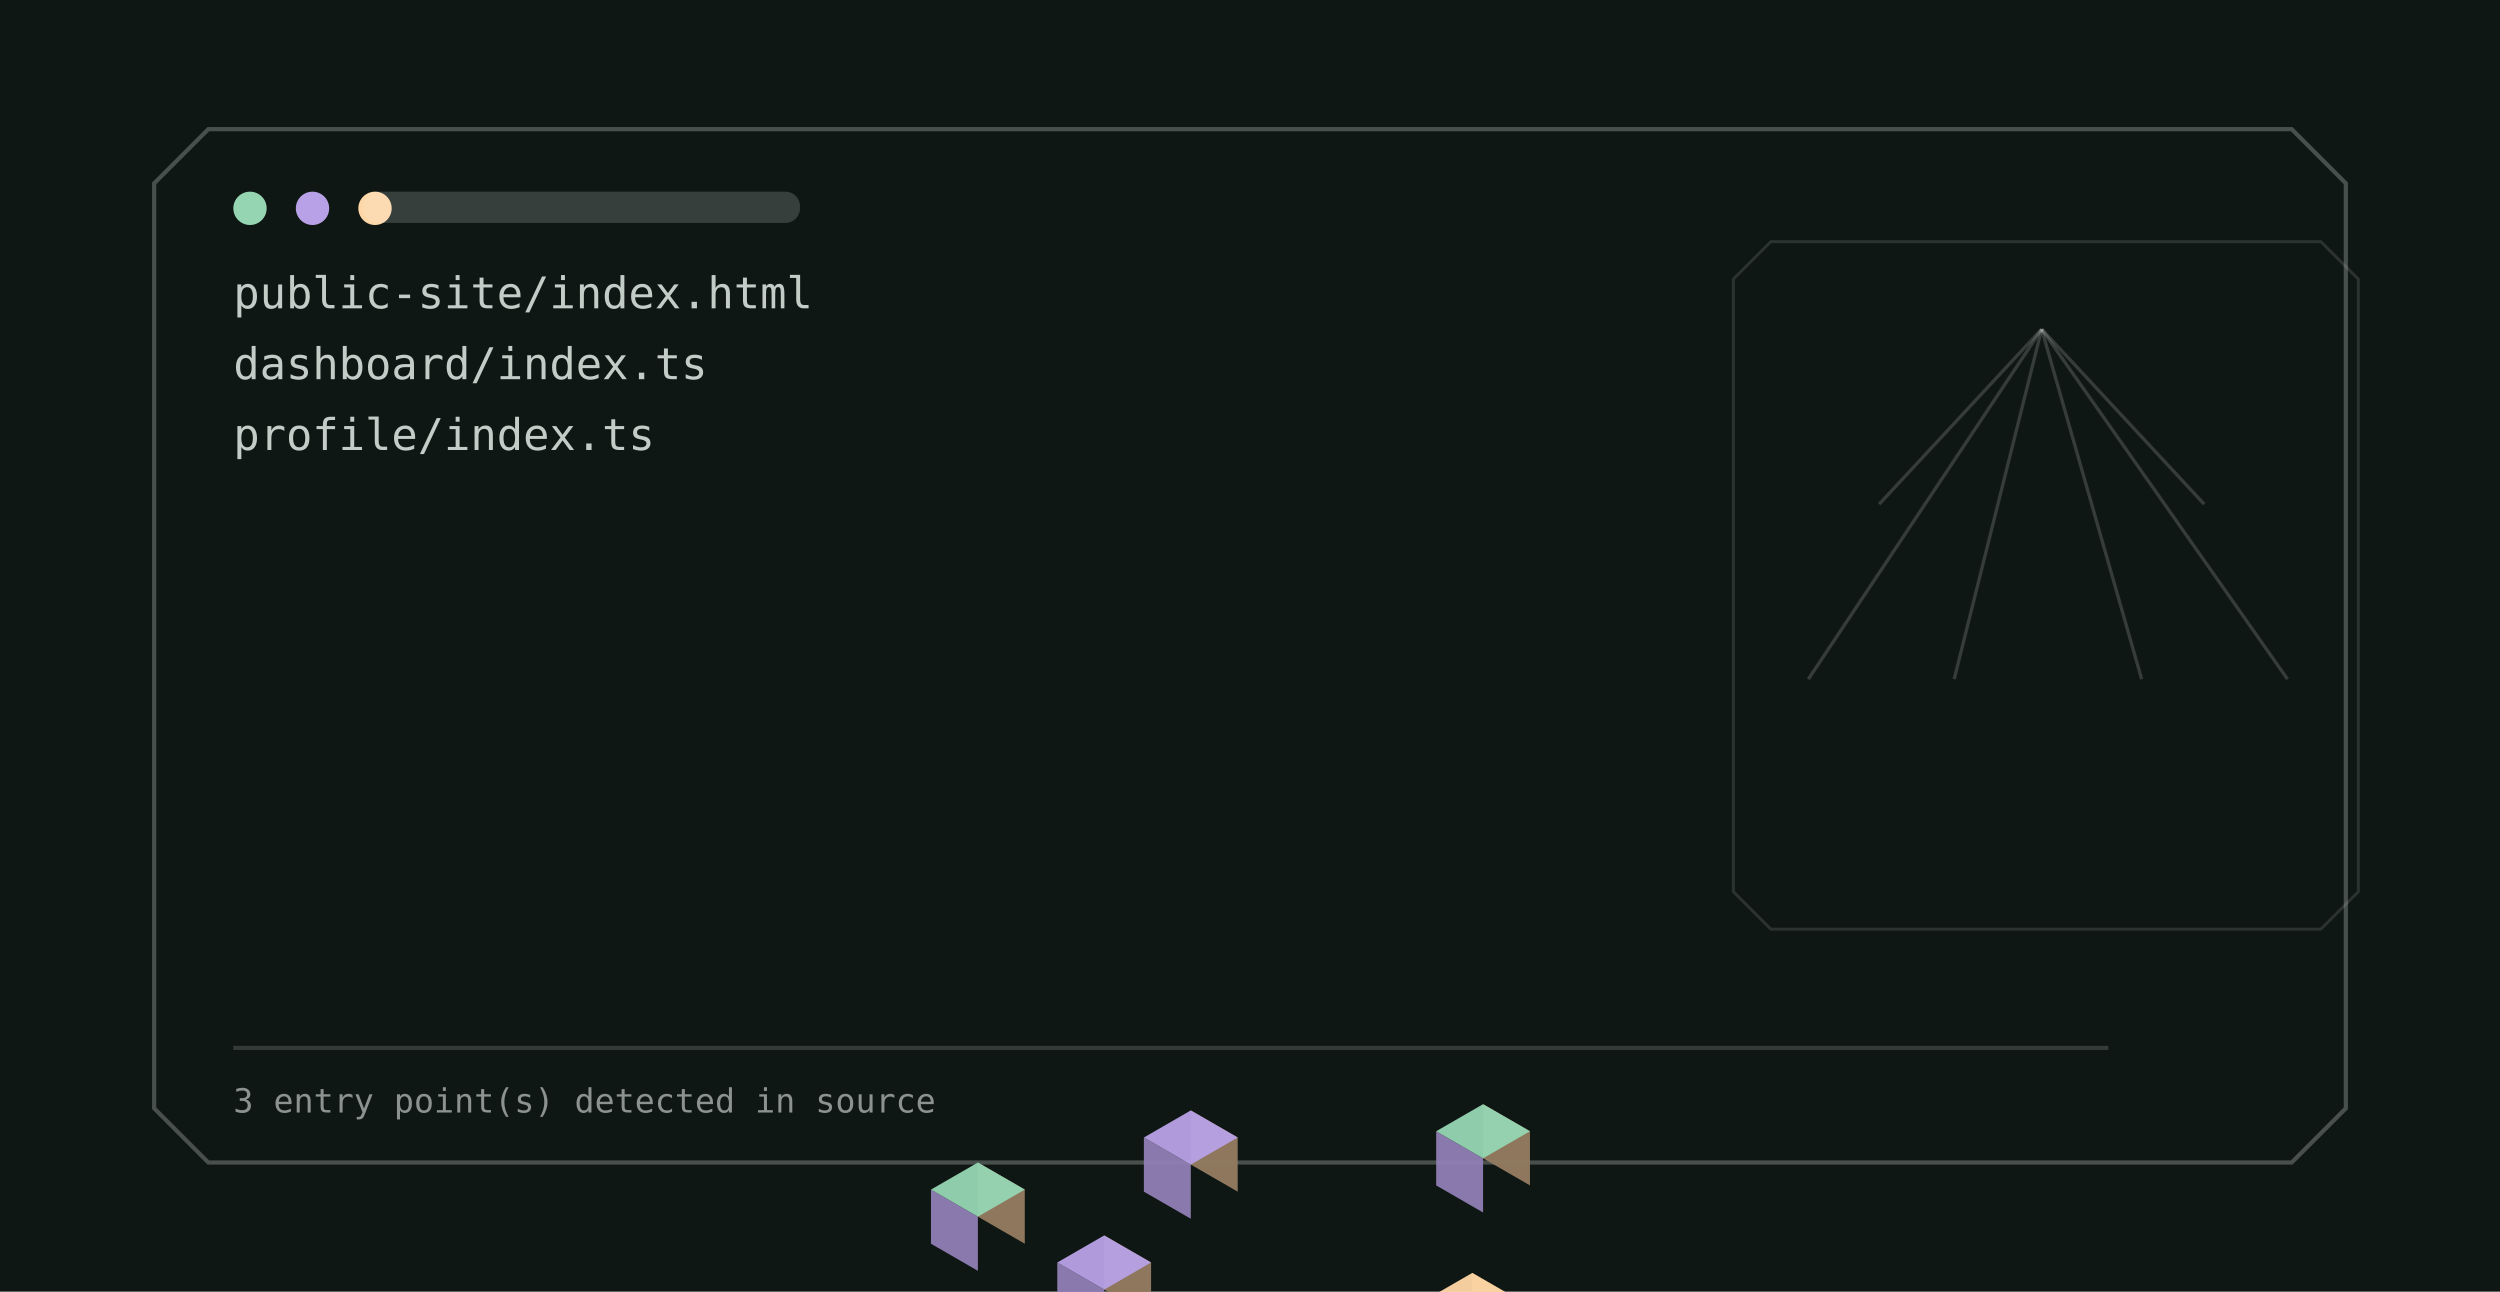
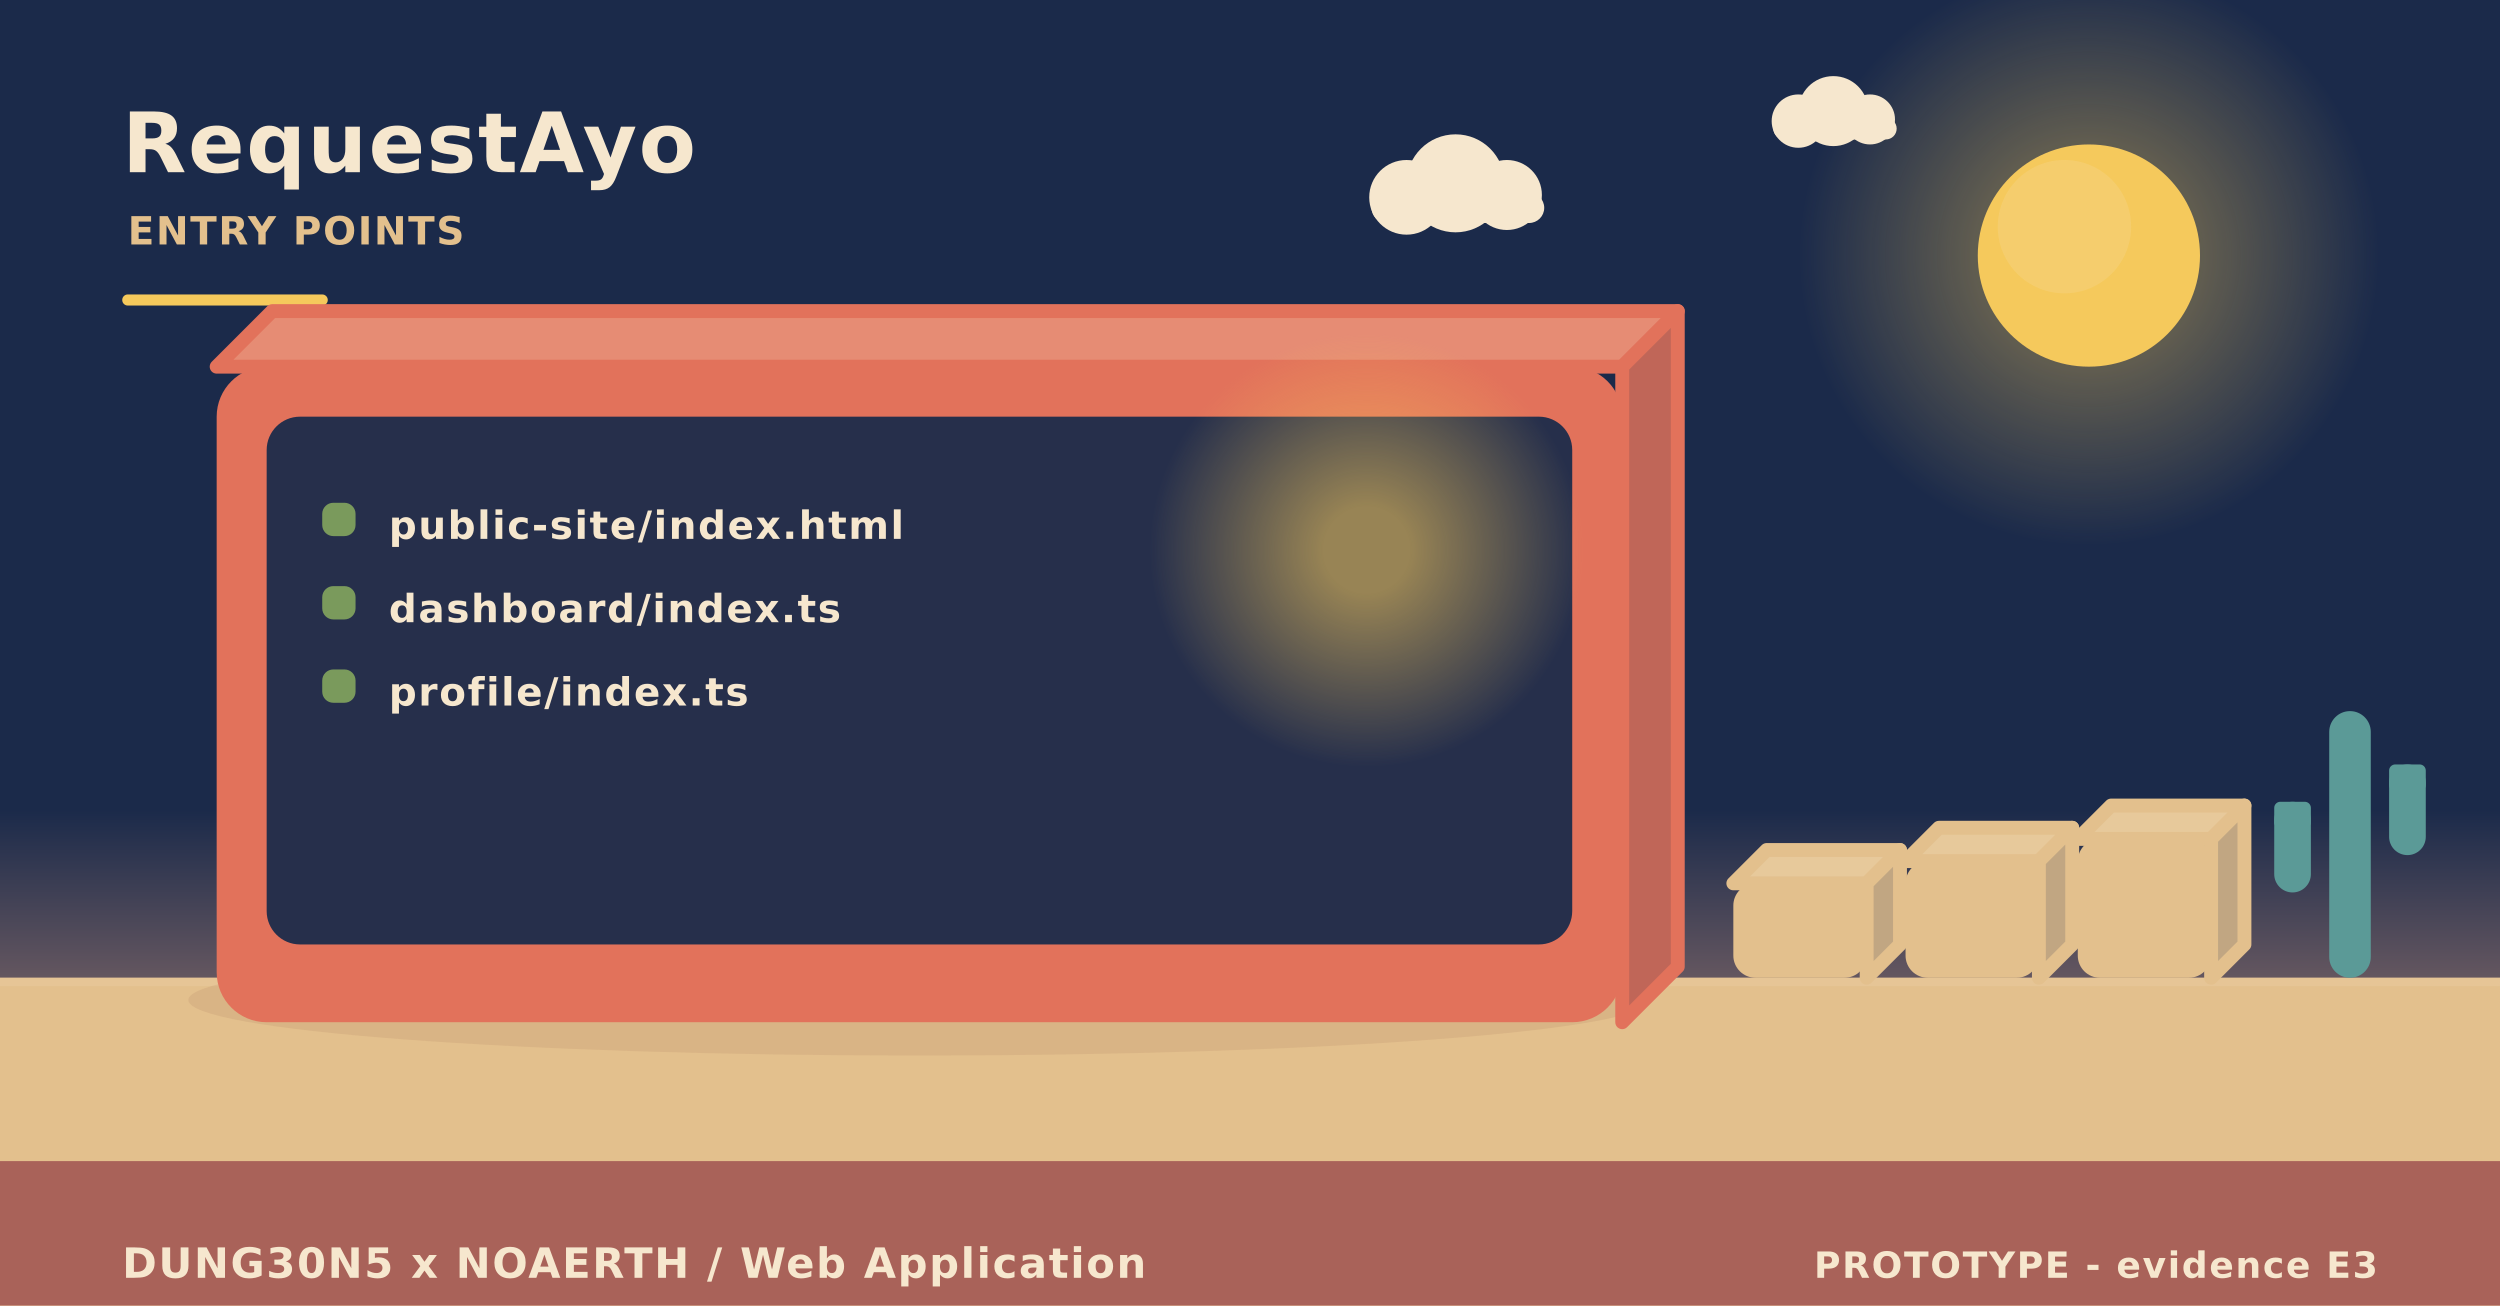
- <svg xmlns="http://www.w3.org/2000/svg" viewBox="0 0 1200 620" width="1200" height="620" role="img" aria-label="RequestAyo command surface">
-   <rect width="1200" height="620" fill="#0f1714" />
-   <defs>
-     <linearGradient id="gt" x1="0" y1="0" x2="1" y2="1">
-       <stop offset="0%" stop-color="#95d5b2" />
-       <stop offset="100%" stop-color="#b8a1e6" />
-     </linearGradient>
-   </defs>
-   <path d="M100.00,62.00 H1100.00 L1126.00,88.00 V532.00 L1100.00,558.00 H100.00 L74.00,532.00 V88.00 Z" fill="none" stroke="rgba(240,248,244,0.300)" stroke-width="2.00" opacity="0.85" />
-   <circle cx="120.00" cy="100.00" r="8.00" fill="#95d5b2" opacity="1.00" />
-   <circle cx="150.00" cy="100.00" r="8.00" fill="#b8a1e6" opacity="1.00" />
-   <circle cx="180.00" cy="100.00" r="8.00" fill="#ffd6a5" opacity="1.00" />
-   <rect x="174.00" y="92.00" width="210.00" height="15.00" rx="7.00" fill="rgba(240,248,244,0.180)" opacity="1.00" />
-   <text x="112" y="148" font-family="ui-monospace,SFMono-Regular,Menlo,monospace" font-size="21" fill="rgba(240,248,244,0.800)">public-site/index.html</text>
-   <text x="112" y="182" font-family="ui-monospace,SFMono-Regular,Menlo,monospace" font-size="21" fill="rgba(240,248,244,0.800)">dashboard/index.ts</text>
-   <text x="112" y="216" font-family="ui-monospace,SFMono-Regular,Menlo,monospace" font-size="21" fill="rgba(240,248,244,0.800)">profile/index.ts</text>
-   <path d="M850.00,116.00 H1114.00 L1132.00,134.00 V428.00 L1114.00,446.00 H850.00 L832.00,428.00 V134.00 Z" fill="none" stroke="rgba(240,248,244,0.180)" stroke-width="1.40" opacity="0.70" />
-   <line x1="980.00" y1="158.00" x2="902.00" y2="242.00" stroke="rgba(240,248,244,0.300)" stroke-width="1.60" opacity="0.55" />
-   <line x1="980.00" y1="158.00" x2="1058.00" y2="242.00" stroke="rgba(240,248,244,0.300)" stroke-width="1.60" opacity="0.55" />
-   <line x1="980.00" y1="158.00" x2="868.00" y2="326.00" stroke="rgba(240,248,244,0.300)" stroke-width="1.60" opacity="0.55" />
-   <line x1="980.00" y1="158.00" x2="938.00" y2="326.00" stroke="rgba(240,248,244,0.300)" stroke-width="1.60" opacity="0.55" />
-   <line x1="980.00" y1="158.00" x2="1028.00" y2="326.00" stroke="rgba(240,248,244,0.300)" stroke-width="1.60" opacity="0.55" />
-   <line x1="980.00" y1="158.00" x2="1098.00" y2="326.00" stroke="rgba(240,248,244,0.300)" stroke-width="1.60" opacity="0.55" />
-   <polygon points="711.87,556.00 734.39,569.00 734.39,543.00 711.87,530.00" fill="#947c60" opacity="0.95" />
-   <polygon points="689.36,569.00 711.87,582.00 711.87,556.00 689.36,543.00" fill="#907eb3" opacity="0.95" />
-   <polygon points="711.87,530.00 734.39,543.00 711.87,556.00 689.36,543.00" fill="#95d5b2" opacity="0.95" />
-   <polygon points="571.58,559.00 594.09,572.00 594.09,546.00 571.58,533.00" fill="#947c60" opacity="0.95" />
-   <polygon points="549.06,572.00 571.58,585.00 571.58,559.00 549.06,546.00" fill="#907eb3" opacity="0.95" />
-   <polygon points="571.58,533.00 594.09,546.00 571.58,559.00 549.06,546.00" fill="#b8a1e6" opacity="0.95" />
-   <polygon points="706.68,637.00 729.19,650.00 729.19,624.00 706.68,611.00" fill="#947c60" opacity="0.95" />
-   <polygon points="684.16,650.00 706.68,663.00 706.68,637.00 684.16,624.00" fill="#907eb3" opacity="0.95" />
-   <polygon points="706.68,611.00 729.19,624.00 706.68,637.00 684.16,624.00" fill="#ffd6a5" opacity="0.95" />
-   <polygon points="469.39,584.00 491.90,597.00 491.90,571.00 469.39,558.00" fill="#947c60" opacity="0.95" />
-   <polygon points="446.87,597.00 469.39,610.00 469.39,584.00 446.87,571.00" fill="#907eb3" opacity="0.95" />
-   <polygon points="469.39,558.00 491.90,571.00 469.39,584.00 446.87,571.00" fill="#95d5b2" opacity="0.95" />
-   <polygon points="530.01,619.00 552.52,632.00 552.52,606.00 530.01,593.00" fill="#947c60" opacity="0.95" />
-   <polygon points="507.49,632.00 530.01,645.00 530.01,619.00 507.49,606.00" fill="#907eb3" opacity="0.95" />
-   <polygon points="530.01,593.00 552.52,606.00 530.01,619.00 507.49,606.00" fill="#b8a1e6" opacity="0.95" />
-   <polygon points="607.95,664.00 630.47,677.00 630.47,651.00 607.95,638.00" fill="#947c60" opacity="0.95" />
-   <polygon points="585.43,677.00 607.95,690.00 607.95,664.00 585.43,651.00" fill="#907eb3" opacity="0.95" />
-   <polygon points="607.95,638.00 630.47,651.00 607.95,664.00 585.43,651.00" fill="#ffd6a5" opacity="0.95" />
-   <polygon points="668.57,699.00 691.09,712.00 691.09,686.00 668.57,673.00" fill="#947c60" opacity="0.95" />
-   <polygon points="646.05,712.00 668.57,725.00 668.57,699.00 646.05,686.00" fill="#907eb3" opacity="0.95" />
-   <polygon points="668.57,673.00 691.09,686.00 668.57,699.00 646.05,686.00" fill="#95d5b2" opacity="0.95" />
-   <rect x="112.00" y="502.00" width="900.00" height="2.00" rx="0.00" fill="rgba(240,248,244,0.160)" opacity="1.00" />
-   <text x="112" y="534" font-family="ui-monospace,Menlo,monospace" font-size="16" fill="rgba(240,248,244,0.550)">3 entry point(s) detected in source</text>
+ <svg xmlns="http://www.w3.org/2000/svg" width="900" height="470" viewBox="0 0 900 470" role="img" aria-label="RequestAyo - how it is operated">
+   <linearGradient id="skyt" x1="0" y1="0" x2="0" y2="1">
+     <stop offset="0" stop-color="#1b2a4a" />
+     <stop offset="0.62" stop-color="#1b2a4a" />
+     <stop offset="1" stop-color="#f3ad8a" />
+   </linearGradient>
+   <rect width="900" height="470" fill="url(#skyt)" />
+   <radialGradient id="sunt">
+     <stop offset="0.35" stop-color="#f5c95c" stop-opacity="0.34" />
+     <stop offset="1" stop-color="#f5c95c" stop-opacity="0" />
+   </radialGradient>
+   <circle cx="752" cy="92" r="104" fill="url(#sunt)" />
+   <circle cx="752" cy="92" r="40" fill="#f5c95c" />
+   <circle cx="743.2" cy="81.6" r="24" fill="#f5d27e" opacity="0.5" />
+   <g>
+     <circle cx="524" cy="66" r="17.64" fill="#f6e7ce" />
+     <circle cx="506.36" cy="71.04" r="13.44" fill="#f6e7ce" />
+     <circle cx="542.48" cy="70.2" r="12.6" fill="#f6e7ce" />
+     <rect x="493.76" y="69.36" width="62.16" height="10.92" rx="5.46" fill="#f6e7ce" />
+   </g>
+   <g>
+     <circle cx="660" cy="40" r="12.6" fill="#f6e7ce" />
+     <circle cx="647.4" cy="43.6" r="9.6" fill="#f6e7ce" />
+     <circle cx="673.2" cy="43" r="9" fill="#f6e7ce" />
+     <rect x="638.4" y="42.4" width="44.4" height="7.8" rx="3.9" fill="#f6e7ce" />
+   </g>
+   <rect x="0" y="352" width="900" height="118" fill="#e3c08d" />
+   <rect x="0" y="352" width="900" height="3" fill="#e6c596" />
+   <text x="44" y="62" font-family="Verdana,DejaVu Sans,sans-serif" font-size="30" font-weight="700" letter-spacing="0.6" fill="#f6e7ce" text-anchor="start">RequestAyo</text>
+   <text x="46" y="88" font-family="Verdana,DejaVu Sans,sans-serif" font-size="14" font-weight="700" letter-spacing="0.6" fill="#e3c08d" text-anchor="start">ENTRY POINTS</text>
+   <rect x="44" y="106" width="74" height="4" rx="2" fill="#f5c95c" />
+   <ellipse cx="331" cy="360" rx="263.2" ry="20" fill="rgba(138,90,68,0.11)" />
+   <path d="M78,132 L584,132 L604,112 L98,112 Z" fill="#e68c74" stroke="#e2725b" stroke-width="5" stroke-linejoin="round" />
+   <path d="M584,132 L604,112 L604,348 L584,368 Z" fill="#c06658" stroke="#e2725b" stroke-width="5" stroke-linejoin="round" />
+   <rect x="78" y="132" width="506" height="236" rx="18" fill="#e2725b" />
+   <rect x="96" y="150" width="470" height="190" rx="12" fill="#1b2a4a" opacity="0.94" />
+   <radialGradient id="lamp4581">
+     <stop offset="0.2" stop-color="#f5c95c" stop-opacity="0.55" />
+     <stop offset="1" stop-color="#f5c95c" stop-opacity="0" />
+   </radialGradient>
+   <circle cx="492" cy="198" r="78" fill="url(#lamp4581)" />
+   <rect x="116" y="181" width="12" height="12" rx="4" fill="#7a9a5c" />
+   <text x="140" y="194" font-family="Verdana,DejaVu Sans,sans-serif" font-size="14" font-weight="700" letter-spacing="0.6" fill="#f6e7ce" text-anchor="start">public-site/index.html</text>
+   <rect x="116" y="211" width="12" height="12" rx="4" fill="#7a9a5c" />
+   <text x="140" y="224" font-family="Verdana,DejaVu Sans,sans-serif" font-size="14" font-weight="700" letter-spacing="0.6" fill="#f6e7ce" text-anchor="start">dashboard/index.ts</text>
+   <rect x="116" y="241" width="12" height="12" rx="4" fill="#7a9a5c" />
+   <text x="140" y="254" font-family="Verdana,DejaVu Sans,sans-serif" font-size="14" font-weight="700" letter-spacing="0.6" fill="#f6e7ce" text-anchor="start">profile/index.ts</text>
+   <path d="M624,318 L672,318 L684,306 L636,306 Z" fill="#e7c99b" stroke="#e3c08d" stroke-width="5" stroke-linejoin="round" />
+   <path d="M672,318 L684,306 L684,340 L672,352 Z" fill="#c1a682" stroke="#e3c08d" stroke-width="5" stroke-linejoin="round" />
+   <rect x="624" y="318" width="48" height="34" rx="8" fill="#e3c08d" />
+   <path d="M686,310 L734,310 L746,298 L698,298 Z" fill="#e7c99b" stroke="#e3c08d" stroke-width="5" stroke-linejoin="round" />
+   <path d="M734,310 L746,298 L746,340 L734,352 Z" fill="#c1a682" stroke="#e3c08d" stroke-width="5" stroke-linejoin="round" />
+   <rect x="686" y="310" width="48" height="42" rx="8" fill="#e3c08d" />
+   <path d="M748,302 L796,302 L808,290 L760,290 Z" fill="#e7c99b" stroke="#e3c08d" stroke-width="5" stroke-linejoin="round" />
+   <path d="M796,302 L808,290 L808,340 L796,352 Z" fill="#c1a682" stroke="#e3c08d" stroke-width="5" stroke-linejoin="round" />
+   <rect x="748" y="302" width="48" height="50" rx="8" fill="#e3c08d" />
+   <rect x="838.52" y="256" width="14.96" height="96" rx="7.48" fill="#5b9a97" />
+   <rect x="818.72" y="288.64" width="13.2" height="32.64" rx="6.6" fill="#5b9a97" />
+   <rect x="818.72" y="288.64" width="13.2" height="9.6" rx="2.2" fill="#5b9a97" />
+   <rect x="860.08" y="275.2" width="13.2" height="32.64" rx="6.6" fill="#5b9a97" />
+   <rect x="860.08" y="275.2" width="13.2" height="9.6" rx="2.2" fill="#5b9a97" />
+   <rect x="0" y="418" width="900" height="52" rx="0" fill="#a65c56" opacity="0.94" />
+   <text x="44" y="460" font-family="Verdana,DejaVu Sans,sans-serif" font-size="15" font-weight="700" letter-spacing="0.6" fill="#f6e7ce" text-anchor="start">DUNG30N5 x NOAERTH  /  Web Application</text>
+   <text x="856" y="460" font-family="Verdana,DejaVu Sans,sans-serif" font-size="13" font-weight="700" letter-spacing="0.6" fill="#f6e7ce" text-anchor="end">PROTOTYPE  -  evidence E3</text>
</svg>
